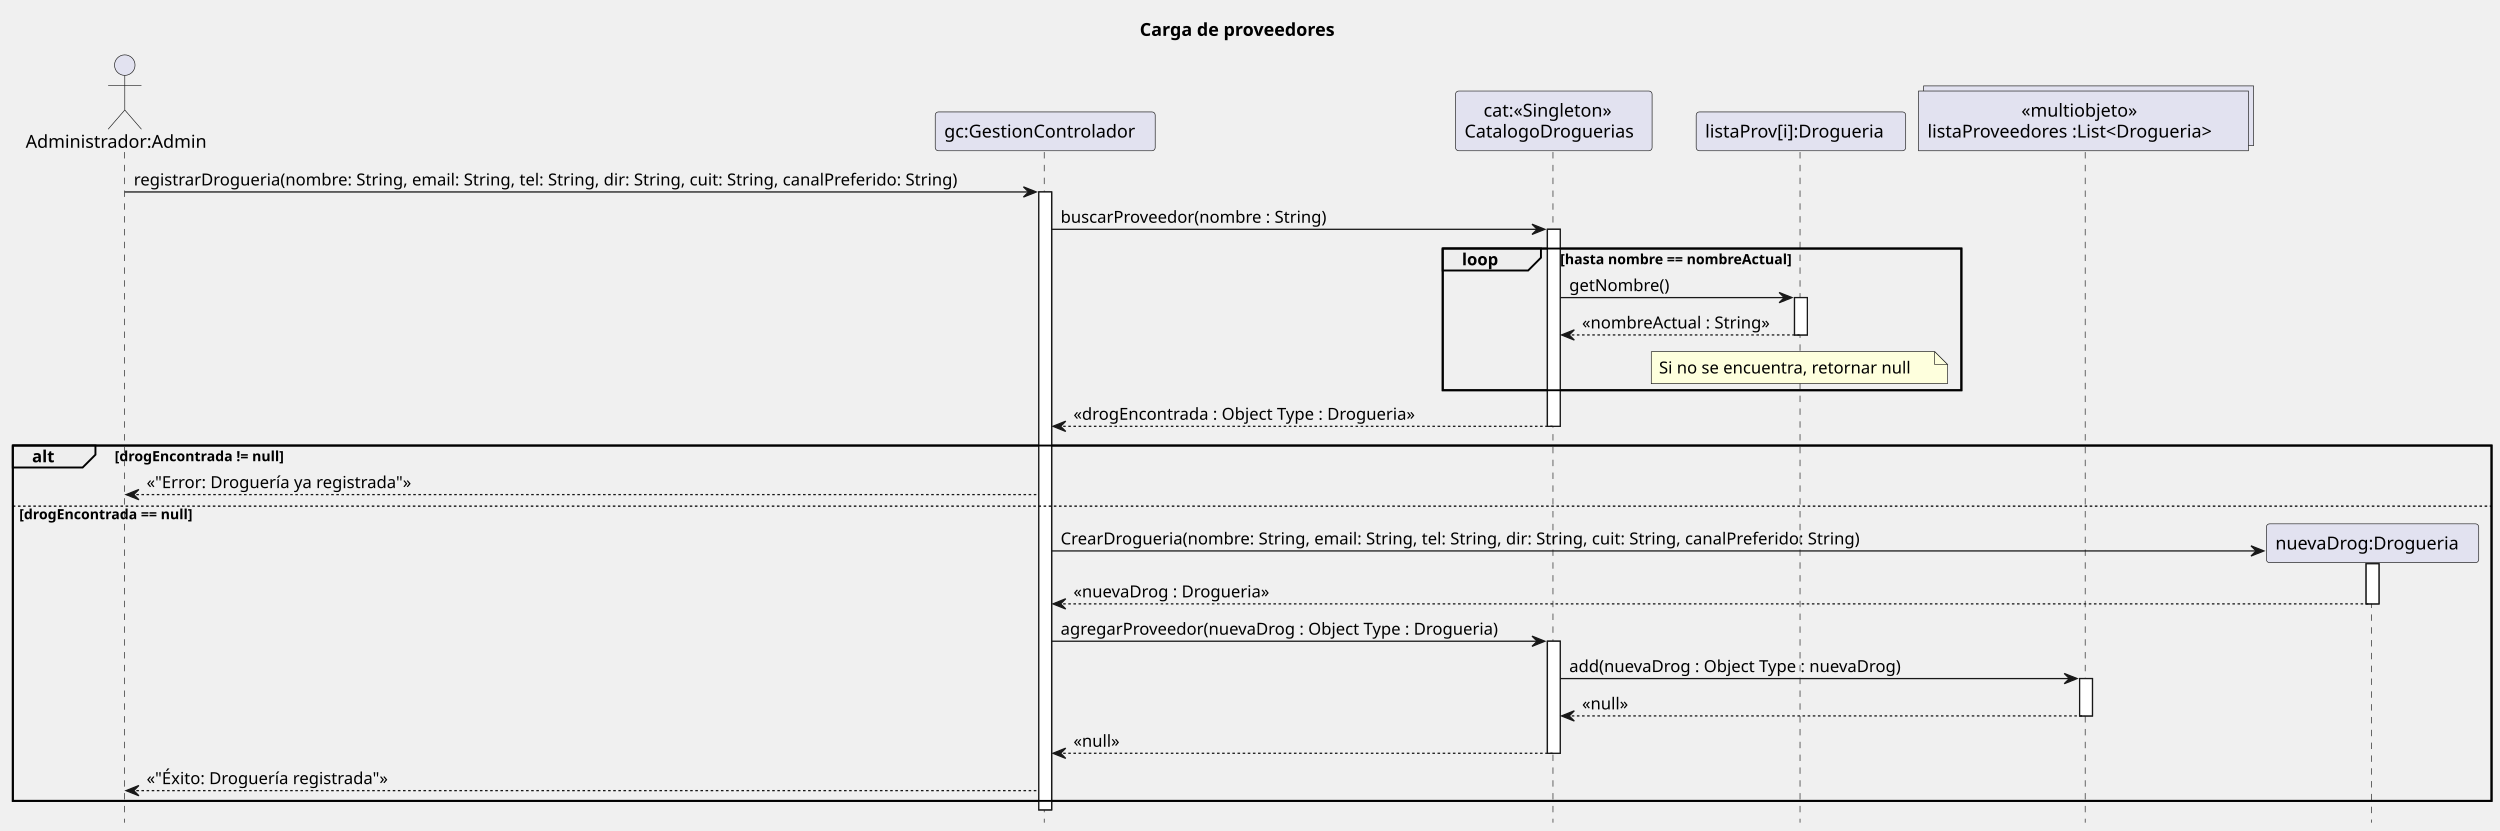
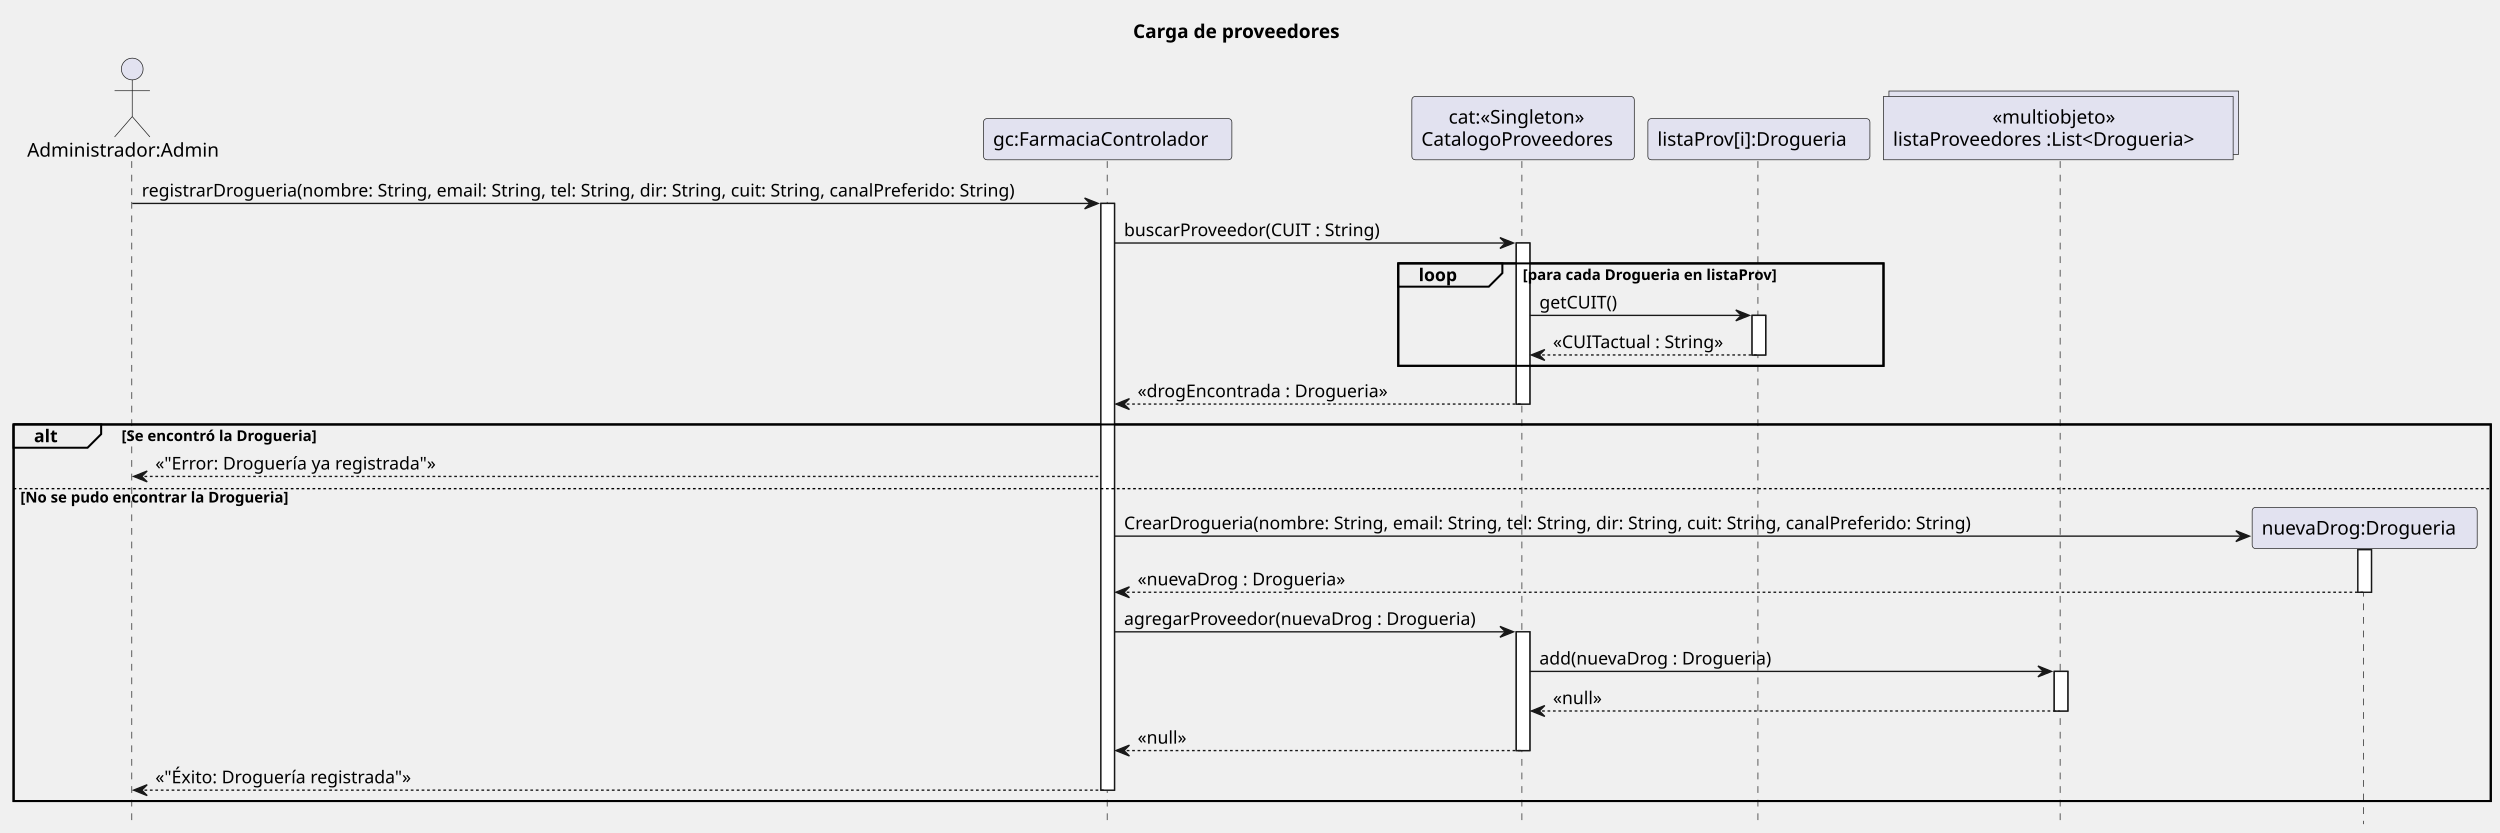
- <svg xmlns="http://www.w3.org/2000/svg" contentStyleType="text/css" data-diagram-type="SEQUENCE" height="648px" preserveAspectRatio="none" style="width:1950px;height:648px;background:#FFFFFF;" version="1.1" viewBox="0 0 1950 648" width="1950px" zoomAndPan="magnify">
+ <svg xmlns="http://www.w3.org/2000/svg" contentStyleType="text/css" data-diagram-type="SEQUENCE" height="613px" preserveAspectRatio="none" style="width:1840px;height:613px;background:#FFFFFF;" version="1.1" viewBox="0 0 1840 613" width="1840px" zoomAndPan="magnify">
  <defs />
  <g>
-     <text fill="#000000" font-family="sans-serif" font-size="14" font-weight="bold" lengthAdjust="spacing" textLength="174.392" x="889.005" y="27.995">Carga de proveedores</text>
+     <text fill="#000000" font-family="sans-serif" font-size="14" font-weight="bold" lengthAdjust="spacing" textLength="174.392" x="833.912" y="27.995">Carga de proveedores</text>
    <g>
-       <rect fill="#FFFFFF" height="481.961" style="stroke:#181818;stroke-width:1;" width="10" x="810.269" y="149.727" />
+       <rect fill="#FFFFFF" height="431.828" style="stroke:#181818;stroke-width:1;" width="10" x="810.269" y="149.727" />
    </g>
    <g>
-       <rect fill="#FFFFFF" height="153.664" style="stroke:#181818;stroke-width:1;" width="10" x="1206.976" y="178.859" />
+       <rect fill="#FFFFFF" height="118.531" style="stroke:#181818;stroke-width:1;" width="10" x="1115.976" y="178.859" />
    </g>
    <g>
-       <rect fill="#FFFFFF" height="87.398" style="stroke:#181818;stroke-width:1;" width="10" x="1206.976" y="500.156" />
+       <rect fill="#FFFFFF" height="87.398" style="stroke:#181818;stroke-width:1;" width="10" x="1115.976" y="465.023" />
    </g>
    <g>
-       <rect fill="#FFFFFF" height="29.133" style="stroke:#181818;stroke-width:1;" width="10" x="1399.731" y="232.125" />
+       <rect fill="#FFFFFF" height="29.133" style="stroke:#181818;stroke-width:1;" width="10" x="1289.546" y="232.125" />
    </g>
    <g>
-       <rect fill="#FFFFFF" height="29.133" style="stroke:#181818;stroke-width:1;" width="10" x="1622.107" y="529.289" />
+       <rect fill="#FFFFFF" height="29.133" style="stroke:#181818;stroke-width:1;" width="10" x="1511.922" y="494.156" />
    </g>
    <g>
-       <rect fill="#FFFFFF" height="31.297" style="stroke:#181818;stroke-width:1;" width="10" x="1845.587" y="439.727" />
+       <rect fill="#FFFFFF" height="31.297" style="stroke:#181818;stroke-width:1;" width="10" x="1735.402" y="404.594" />
    </g>
-     <rect fill="none" height="110.531" style="stroke:#000000;stroke-width:1.5;" width="404.567" x="1125.314" y="193.859" />
-     <rect fill="none" height="277.164" style="stroke:#000000;stroke-width:1.5;" width="1933.401" x="10" y="347.523" />
+     <rect fill="none" height="75.398" style="stroke:#000000;stroke-width:1.5;" width="357.141" x="1029.116" y="193.859" />
+     <rect fill="none" height="277.164" style="stroke:#000000;stroke-width:1.5;" width="1823.216" x="10" y="312.391" />
    <g class="participant-lifeline" data-entity-uid="part1" data-qualified-name="admin" id="part1-lifeline">
      <g>
-         <rect fill="#000000" fill-opacity="0" height="523.094" width="8" x="93.331" y="118.594" />
-         <line style="stroke:#181818;stroke-width:0.5;stroke-dasharray:5,5;" x1="97" x2="97" y1="118.594" y2="641.688" />
+         <rect fill="#000000" fill-opacity="0" height="487.961" width="8" x="93.331" y="118.594" />
+         <line style="stroke:#181818;stroke-width:0.5;stroke-dasharray:5,5;" x1="97" x2="97" y1="118.594" y2="606.555" />
      </g>
    </g>
    <g class="participant-lifeline" data-entity-uid="part2" data-qualified-name="ctrl" id="part2-lifeline">
      <g>
-         <rect fill="#000000" fill-opacity="0" height="523.094" width="8" x="811.269" y="118.594" />
-         <line style="stroke:#181818;stroke-width:0.5;stroke-dasharray:5,5;" x1="814.481" x2="814.481" y1="118.594" y2="641.688" />
+         <rect fill="#000000" fill-opacity="0" height="487.961" width="8" x="811.269" y="118.594" />
+         <line style="stroke:#181818;stroke-width:0.5;stroke-dasharray:5,5;" x1="814.883" x2="814.883" y1="118.594" y2="606.555" />
      </g>
    </g>
    <g class="participant-lifeline" data-entity-uid="part3" data-qualified-name="cat" id="part3-lifeline">
      <g>
-         <rect fill="#000000" fill-opacity="0" height="523.094" width="8" x="1207.976" y="118.594" />
-         <line style="stroke:#181818;stroke-width:0.5;stroke-dasharray:5,5;" x1="1211.314" x2="1211.314" y1="118.594" y2="641.688" />
+         <rect fill="#000000" fill-opacity="0" height="487.961" width="8" x="1116.976" y="118.594" />
+         <line style="stroke:#181818;stroke-width:0.5;stroke-dasharray:5,5;" x1="1120.116" x2="1120.116" y1="118.594" y2="606.555" />
      </g>
    </g>
    <g class="participant-lifeline" data-entity-uid="part4" data-qualified-name="drog_actual" id="part4-lifeline">
      <g>
-         <rect fill="#000000" fill-opacity="0" height="523.094" width="8" x="1400.731" y="118.594" />
-         <line style="stroke:#181818;stroke-width:0.5;stroke-dasharray:5,5;" x1="1404.021" x2="1404.021" y1="118.594" y2="641.688" />
+         <rect fill="#000000" fill-opacity="0" height="487.961" width="8" x="1290.546" y="118.594" />
+         <line style="stroke:#181818;stroke-width:0.5;stroke-dasharray:5,5;" x1="1293.836" x2="1293.836" y1="118.594" y2="606.555" />
      </g>
    </g>
    <g class="participant-lifeline" data-entity-uid="part5" data-qualified-name="lista_drog" id="part5-lifeline">
      <g>
-         <rect fill="#000000" fill-opacity="0" height="523.094" width="8" x="1623.107" y="118.594" />
-         <line style="stroke:#181818;stroke-width:0.5;stroke-dasharray:5,5;" x1="1626.441" x2="1626.441" y1="118.594" y2="641.688" />
+         <rect fill="#000000" fill-opacity="0" height="487.961" width="8" x="1512.922" y="118.594" />
+         <line style="stroke:#181818;stroke-width:0.5;stroke-dasharray:5,5;" x1="1516.256" x2="1516.256" y1="118.594" y2="606.555" />
      </g>
    </g>
    <g class="participant-lifeline" data-entity-uid="part6" data-qualified-name="nuevo_drog" id="part6-lifeline">
      <g>
-         <rect fill="#000000" fill-opacity="0" height="202.445" width="8" x="1846.587" y="439.242" />
-         <line style="stroke:#181818;stroke-width:0.5;stroke-dasharray:5,5;" x1="1849.773" x2="1849.773" y1="439.242" y2="641.688" />
+         <rect fill="#000000" fill-opacity="0" height="202.445" width="8" x="1736.402" y="404.109" />
+         <line style="stroke:#181818;stroke-width:0.5;stroke-dasharray:5,5;" x1="1739.588" x2="1739.588" y1="404.109" y2="606.555" />
      </g>
    </g>
    <g class="participant participant-head" data-entity-uid="part1" data-qualified-name="admin" id="part1-head">
      <text fill="#000000" font-family="sans-serif" font-size="14" lengthAdjust="spacing" textLength="148.661" x="20" y="115.292">Administrador:Admin</text>
      <ellipse cx="97.331" cy="50.797" fill="#E2E2F0" rx="8" ry="8" style="stroke:#181818;stroke-width:0.5;" />
      <path d="M97.331,58.797 L97.331,85.797 M84.331,66.797 L110.331,66.797 M97.331,85.797 L84.331,100.797 M97.331,85.797 L110.331,100.797" fill="none" style="stroke:#181818;stroke-width:0.5;" />
    </g>
    <g class="participant participant-head" data-entity-uid="part2" data-qualified-name="ctrl" id="part2-head">
-       <rect fill="#E2E2F0" height="30.297" rx="2.5" ry="2.5" style="stroke:#181818;stroke-width:0.5;" width="171.575" x="729.481" y="87.297" />
-       <text fill="#000000" font-family="sans-serif" font-size="14" lengthAdjust="spacing" textLength="157.575" x="736.481" y="107.292">gc:GestionControlador</text>
+       <rect fill="#E2E2F0" height="30.297" rx="2.5" ry="2.5" style="stroke:#181818;stroke-width:0.5;" width="182.773" x="723.883" y="87.297" />
+       <text fill="#000000" font-family="sans-serif" font-size="14" lengthAdjust="spacing" textLength="168.773" x="730.883" y="107.292">gc:FarmaciaControlador</text>
    </g>
    <g class="participant participant-head" data-entity-uid="part3" data-qualified-name="cat" id="part3-head">
-       <rect fill="#E2E2F0" height="46.594" rx="2.5" ry="2.5" style="stroke:#181818;stroke-width:0.5;" width="153.323" x="1135.314" y="71" />
-       <text fill="#000000" font-family="sans-serif" font-size="14" lengthAdjust="spacing" textLength="109.58" x="1157.186" y="90.995">cat:«Singleton»</text>
-       <text fill="#000000" font-family="sans-serif" font-size="14" lengthAdjust="spacing" textLength="139.323" x="1142.314" y="107.292">CatalogoDroguerias</text>
+       <rect fill="#E2E2F0" height="46.594" rx="2.5" ry="2.5" style="stroke:#181818;stroke-width:0.5;" width="163.721" x="1039.116" y="71" />
+       <text fill="#000000" font-family="sans-serif" font-size="14" lengthAdjust="spacing" textLength="109.58" x="1066.186" y="90.995">cat:«Singleton»</text>
+       <text fill="#000000" font-family="sans-serif" font-size="14" lengthAdjust="spacing" textLength="149.721" x="1046.116" y="107.292">CatalogoProveedores</text>
    </g>
    <g class="participant participant-head" data-entity-uid="part4" data-qualified-name="drog_actual" id="part4-head">
-       <rect fill="#E2E2F0" height="30.297" rx="2.5" ry="2.5" style="stroke:#181818;stroke-width:0.5;" width="163.42" x="1323.021" y="87.297" />
-       <text fill="#000000" font-family="sans-serif" font-size="14" lengthAdjust="spacing" textLength="149.42" x="1330.021" y="107.292">listaProv[i]:Drogueria</text>
+       <rect fill="#E2E2F0" height="30.297" rx="2.5" ry="2.5" style="stroke:#181818;stroke-width:0.5;" width="163.42" x="1212.836" y="87.297" />
+       <text fill="#000000" font-family="sans-serif" font-size="14" lengthAdjust="spacing" textLength="149.42" x="1219.836" y="107.292">listaProv[i]:Drogueria</text>
    </g>
    <g class="participant participant-head" data-entity-uid="part5" data-qualified-name="lista_drog" id="part5-head">
-       <rect fill="#E2E2F0" height="46.594" style="stroke:#181818;stroke-width:0.5;" width="257.332" x="1500.441" y="67" />
-       <rect fill="#E2E2F0" height="46.594" style="stroke:#181818;stroke-width:0.5;" width="257.332" x="1496.441" y="71" />
-       <text fill="#000000" font-family="sans-serif" font-size="14" lengthAdjust="spacing" textLength="96.92" x="1576.647" y="90.995">«multiobjeto»</text>
-       <text fill="#000000" font-family="sans-serif" font-size="14" lengthAdjust="spacing" textLength="243.332" x="1503.441" y="107.292">listaProveedores :List&lt;Drogueria&gt;</text>
+       <rect fill="#E2E2F0" height="46.594" style="stroke:#181818;stroke-width:0.5;" width="257.332" x="1390.256" y="67" />
+       <rect fill="#E2E2F0" height="46.594" style="stroke:#181818;stroke-width:0.5;" width="257.332" x="1386.256" y="71" />
+       <text fill="#000000" font-family="sans-serif" font-size="14" lengthAdjust="spacing" textLength="96.92" x="1466.462" y="90.995">«multiobjeto»</text>
+       <text fill="#000000" font-family="sans-serif" font-size="14" lengthAdjust="spacing" textLength="243.332" x="1393.256" y="107.292">listaProveedores :List&lt;Drogueria&gt;</text>
    </g>
    <g>
-       <rect fill="#FFFFFF" height="481.961" style="stroke:#181818;stroke-width:1;" width="10" x="810.269" y="149.727" />
+       <rect fill="#FFFFFF" height="431.828" style="stroke:#181818;stroke-width:1;" width="10" x="810.269" y="149.727" />
    </g>
    <g>
-       <rect fill="#FFFFFF" height="153.664" style="stroke:#181818;stroke-width:1;" width="10" x="1206.976" y="178.859" />
+       <rect fill="#FFFFFF" height="118.531" style="stroke:#181818;stroke-width:1;" width="10" x="1115.976" y="178.859" />
    </g>
    <g>
-       <rect fill="#FFFFFF" height="87.398" style="stroke:#181818;stroke-width:1;" width="10" x="1206.976" y="500.156" />
+       <rect fill="#FFFFFF" height="87.398" style="stroke:#181818;stroke-width:1;" width="10" x="1115.976" y="465.023" />
    </g>
    <g>
-       <rect fill="#FFFFFF" height="29.133" style="stroke:#181818;stroke-width:1;" width="10" x="1399.731" y="232.125" />
+       <rect fill="#FFFFFF" height="29.133" style="stroke:#181818;stroke-width:1;" width="10" x="1289.546" y="232.125" />
    </g>
    <g>
-       <rect fill="#FFFFFF" height="29.133" style="stroke:#181818;stroke-width:1;" width="10" x="1622.107" y="529.289" />
+       <rect fill="#FFFFFF" height="29.133" style="stroke:#181818;stroke-width:1;" width="10" x="1511.922" y="494.156" />
    </g>
    <g>
-       <rect fill="#FFFFFF" height="31.297" style="stroke:#181818;stroke-width:1;" width="10" x="1845.587" y="439.727" />
+       <rect fill="#FFFFFF" height="31.297" style="stroke:#181818;stroke-width:1;" width="10" x="1735.402" y="404.594" />
    </g>
    <g class="message" data-entity-1="part1" data-entity-2="part2" id="msg1">
      <polygon fill="#181818" points="798.269,145.727,808.269,149.727,798.269,153.727,802.269,149.727" style="stroke:#181818;stroke-width:1;" />
      <line style="stroke:#181818;stroke-width:1;" x1="97.331" x2="804.269" y1="149.727" y2="149.727" />
      <text fill="#000000" font-family="sans-serif" font-size="13" lengthAdjust="spacing" textLength="693.938" x="104.331" y="144.661">registrarDrogueria(nombre: String, email: String, tel: String, dir: String, cuit: String, canalPreferido: String)</text>
    </g>
    <g class="message" data-entity-1="part2" data-entity-2="part3" id="msg2">
-       <polygon fill="#181818" points="1194.976,174.859,1204.976,178.859,1194.976,182.859,1198.976,178.859" style="stroke:#181818;stroke-width:1;" />
-       <line style="stroke:#181818;stroke-width:1;" x1="820.269" x2="1200.976" y1="178.859" y2="178.859" />
-       <text fill="#000000" font-family="sans-serif" font-size="13" lengthAdjust="spacing" textLength="222.136" x="827.269" y="173.793">buscarProveedor(nombre : String)</text>
+       <polygon fill="#181818" points="1103.976,174.859,1113.976,178.859,1103.976,182.859,1107.976,178.859" style="stroke:#181818;stroke-width:1;" />
+       <line style="stroke:#181818;stroke-width:1;" x1="820.269" x2="1109.976" y1="178.859" y2="178.859" />
+       <text fill="#000000" font-family="sans-serif" font-size="13" lengthAdjust="spacing" textLength="202.052" x="827.269" y="173.793">buscarProveedor(CUIT : String)</text>
    </g>
-     <path d="M1125.314,193.859 L1201.938,193.859 L1201.938,200.992 L1191.938,210.992 L1125.314,210.992 L1125.314,193.859" fill="#EEEEEE" style="stroke:#000000;stroke-width:1.5;" />
-     <rect fill="none" height="110.531" style="stroke:#000000;stroke-width:1.5;" width="404.567" x="1125.314" y="193.859" />
-     <text fill="#000000" font-family="sans-serif" font-size="13" font-weight="bold" lengthAdjust="spacing" textLength="31.624" x="1140.314" y="206.926">loop</text>
-     <text fill="#000000" font-family="sans-serif" font-size="11" font-weight="bold" lengthAdjust="spacing" textLength="208.995" x="1216.938" y="206.07">[hasta nombre == nombreActual]</text>
+     <path d="M1029.116,193.859 L1105.74,193.859 L1105.74,200.992 L1095.74,210.992 L1029.116,210.992 L1029.116,193.859" fill="#EEEEEE" style="stroke:#000000;stroke-width:1.5;" />
+     <rect fill="none" height="75.398" style="stroke:#000000;stroke-width:1.5;" width="357.141" x="1029.116" y="193.859" />
+     <text fill="#000000" font-family="sans-serif" font-size="13" font-weight="bold" lengthAdjust="spacing" textLength="31.624" x="1044.116" y="206.926">loop</text>
+     <text fill="#000000" font-family="sans-serif" font-size="11" font-weight="bold" lengthAdjust="spacing" textLength="214.93" x="1120.74" y="206.07">[para cada Drogueria en listaProv]</text>
    <g class="message" data-entity-1="part3" data-entity-2="part4" id="msg3">
-       <polygon fill="#181818" points="1387.731,228.125,1397.731,232.125,1387.731,236.125,1391.731,232.125" style="stroke:#181818;stroke-width:1;" />
-       <line style="stroke:#181818;stroke-width:1;" x1="1216.976" x2="1393.731" y1="232.125" y2="232.125" />
-       <text fill="#000000" font-family="sans-serif" font-size="13" lengthAdjust="spacing" textLength="83.427" x="1223.976" y="227.059">getNombre()</text>
+       <polygon fill="#181818" points="1277.546,228.125,1287.546,232.125,1277.546,236.125,1281.546,232.125" style="stroke:#181818;stroke-width:1;" />
+       <line style="stroke:#181818;stroke-width:1;" x1="1125.976" x2="1283.546" y1="232.125" y2="232.125" />
+       <text fill="#000000" font-family="sans-serif" font-size="13" lengthAdjust="spacing" textLength="61.858" x="1132.976" y="227.059">getCUIT()</text>
    </g>
    <g class="message" data-entity-1="part4" data-entity-2="part3" id="msg4">
-       <polygon fill="#181818" points="1227.976,257.258,1217.976,261.258,1227.976,265.258,1223.976,261.258" style="stroke:#181818;stroke-width:1;" />
-       <line style="stroke:#181818;stroke-width:1;stroke-dasharray:2,2;" x1="1221.976" x2="1403.731" y1="261.258" y2="261.258" />
-       <text fill="#000000" font-family="sans-serif" font-size="13" lengthAdjust="spacing" textLength="158.755" x="1233.976" y="256.192">«nombreActual : String»</text>
+       <polygon fill="#181818" points="1136.976,257.258,1126.976,261.258,1136.976,265.258,1132.976,261.258" style="stroke:#181818;stroke-width:1;" />
+       <line style="stroke:#181818;stroke-width:1;stroke-dasharray:2,2;" x1="1130.976" x2="1293.546" y1="261.258" y2="261.258" />
+       <text fill="#000000" font-family="sans-serif" font-size="13" lengthAdjust="spacing" textLength="137.744" x="1142.976" y="256.192">«CUITactual : String»</text>
    </g>
-     <path d="M1288,274.258 L1288,299.258 L1519,299.258 L1519,284.258 L1509,274.258 L1288,274.258" fill="#FEFFDD" style="stroke:#181818;stroke-width:0.5;" />
-     <path d="M1509,274.258 L1509,284.258 L1519,284.258 L1509,274.258" fill="#FEFFDD" style="stroke:#181818;stroke-width:0.5;" />
-     <text fill="#000000" font-family="sans-serif" font-size="13" lengthAdjust="spacing" textLength="210.882" x="1294" y="291.325">Si no se encuentra, retornar null</text>
    <g class="message" data-entity-1="part3" data-entity-2="part2" id="msg5">
-       <polygon fill="#181818" points="831.269,328.523,821.269,332.523,831.269,336.523,827.269,332.523" style="stroke:#181818;stroke-width:1;" />
-       <line style="stroke:#181818;stroke-width:1;stroke-dasharray:2,2;" x1="825.269" x2="1210.976" y1="332.523" y2="332.523" />
-       <text fill="#000000" font-family="sans-serif" font-size="13" lengthAdjust="spacing" textLength="288.495" x="837.269" y="327.457">«drogEncontrada : Object Type : Drogueria»</text>
+       <polygon fill="#181818" points="831.269,293.391,821.269,297.391,831.269,301.391,827.269,297.391" style="stroke:#181818;stroke-width:1;" />
+       <line style="stroke:#181818;stroke-width:1;stroke-dasharray:2,2;" x1="825.269" x2="1119.976" y1="297.391" y2="297.391" />
+       <text fill="#000000" font-family="sans-serif" font-size="13" lengthAdjust="spacing" textLength="197.495" x="837.269" y="292.325">«drogEncontrada : Drogueria»</text>
    </g>
-     <path d="M10,347.523 L74.443,347.523 L74.443,354.656 L64.443,364.656 L10,364.656 L10,347.523" fill="#EEEEEE" style="stroke:#000000;stroke-width:1.5;" />
-     <rect fill="none" height="277.164" style="stroke:#000000;stroke-width:1.5;" width="1933.401" x="10" y="347.523" />
-     <text fill="#000000" font-family="sans-serif" font-size="13" font-weight="bold" lengthAdjust="spacing" textLength="19.443" x="25" y="360.59">alt</text>
-     <text fill="#000000" font-family="sans-serif" font-size="11" font-weight="bold" lengthAdjust="spacing" textLength="154.537" x="89.443" y="359.734">[drogEncontrada != null]</text>
+     <path d="M10,312.391 L74.443,312.391 L74.443,319.523 L64.443,329.523 L10,329.523 L10,312.391" fill="#EEEEEE" style="stroke:#000000;stroke-width:1.5;" />
+     <rect fill="none" height="277.164" style="stroke:#000000;stroke-width:1.5;" width="1823.216" x="10" y="312.391" />
+     <text fill="#000000" font-family="sans-serif" font-size="13" font-weight="bold" lengthAdjust="spacing" textLength="19.443" x="25" y="325.457">alt</text>
+     <text fill="#000000" font-family="sans-serif" font-size="11" font-weight="bold" lengthAdjust="spacing" textLength="165.457" x="89.443" y="324.601">[Se encontró la Drogueria]</text>
    <g class="message" data-entity-1="part2" data-entity-2="part1" id="msg6">
-       <polygon fill="#181818" points="108.331,381.789,98.331,385.789,108.331,389.789,104.331,385.789" style="stroke:#181818;stroke-width:1;" />
-       <line style="stroke:#181818;stroke-width:1;stroke-dasharray:2,2;" x1="102.331" x2="809.269" y1="385.789" y2="385.789" />
-       <text fill="#000000" font-family="sans-serif" font-size="13" lengthAdjust="spacing" textLength="223.831" x="114.331" y="380.723">«"Error: Droguería ya registrada"»</text>
+       <polygon fill="#181818" points="108.331,346.656,98.331,350.656,108.331,354.656,104.331,350.656" style="stroke:#181818;stroke-width:1;" />
+       <line style="stroke:#181818;stroke-width:1;stroke-dasharray:2,2;" x1="102.331" x2="809.269" y1="350.656" y2="350.656" />
+       <text fill="#000000" font-family="sans-serif" font-size="13" lengthAdjust="spacing" textLength="223.831" x="114.331" y="345.59">«"Error: Droguería ya registrada"»</text>
    </g>
-     <line style="stroke:#000000;stroke-width:1;stroke-dasharray:2,2;" x1="10" x2="1943.401" y1="394.789" y2="394.789" />
-     <text fill="#000000" font-family="sans-serif" font-size="11" font-weight="bold" lengthAdjust="spacing" textLength="158.737" x="15" y="405">[drogEncontrada == null]</text>
+     <line style="stroke:#000000;stroke-width:1;stroke-dasharray:2,2;" x1="10" x2="1833.216" y1="359.656" y2="359.656" />
+     <text fill="#000000" font-family="sans-serif" font-size="11" font-weight="bold" lengthAdjust="spacing" textLength="224.931" x="15" y="369.867">[No se pudo encontrar la Drogueria]</text>
    <g class="message" data-entity-1="part2" data-entity-2="part6" id="msg7">
-       <polygon fill="#181818" points="1755.773,425.727,1765.773,429.727,1755.773,433.727,1759.773,429.727" style="stroke:#181818;stroke-width:1;" />
-       <line style="stroke:#181818;stroke-width:1;" x1="820.269" x2="1761.773" y1="429.727" y2="429.727" />
-       <text fill="#000000" font-family="sans-serif" font-size="13" lengthAdjust="spacing" textLength="673.937" x="827.269" y="424.661">CrearDrogueria(nombre: String, email: String, tel: String, dir: String, cuit: String, canalPreferido: String)</text>
+       <polygon fill="#181818" points="1645.588,390.594,1655.588,394.594,1645.588,398.594,1649.588,394.594" style="stroke:#181818;stroke-width:1;" />
+       <line style="stroke:#181818;stroke-width:1;" x1="820.269" x2="1651.588" y1="394.594" y2="394.594" />
+       <text fill="#000000" font-family="sans-serif" font-size="13" lengthAdjust="spacing" textLength="673.937" x="827.269" y="389.528">CrearDrogueria(nombre: String, email: String, tel: String, dir: String, cuit: String, canalPreferido: String)</text>
    </g>
-     <rect fill="#E2E2F0" height="30.297" rx="2.5" ry="2.5" style="stroke:#181818;stroke-width:0.5;" width="165.628" x="1767.773" y="408.594" />
-     <text fill="#000000" font-family="sans-serif" font-size="14" lengthAdjust="spacing" textLength="151.628" x="1774.773" y="428.589">nuevaDrog:Drogueria</text>
+     <rect fill="#E2E2F0" height="30.297" rx="2.5" ry="2.5" style="stroke:#181818;stroke-width:0.5;" width="165.628" x="1657.588" y="373.461" />
+     <text fill="#000000" font-family="sans-serif" font-size="14" lengthAdjust="spacing" textLength="151.628" x="1664.588" y="393.456">nuevaDrog:Drogueria</text>
    <g class="message" data-entity-1="part6" data-entity-2="part2" id="msg9">
-       <polygon fill="#181818" points="831.269,467.023,821.269,471.023,831.269,475.023,827.269,471.023" style="stroke:#181818;stroke-width:1;" />
-       <line style="stroke:#181818;stroke-width:1;stroke-dasharray:2,2;" x1="825.269" x2="1849.587" y1="471.023" y2="471.023" />
-       <text fill="#000000" font-family="sans-serif" font-size="13" lengthAdjust="spacing" textLength="164.969" x="837.269" y="465.957">«nuevaDrog : Drogueria»</text>
+       <polygon fill="#181818" points="831.269,431.891,821.269,435.891,831.269,439.891,827.269,435.891" style="stroke:#181818;stroke-width:1;" />
+       <line style="stroke:#181818;stroke-width:1;stroke-dasharray:2,2;" x1="825.269" x2="1739.402" y1="435.891" y2="435.891" />
+       <text fill="#000000" font-family="sans-serif" font-size="13" lengthAdjust="spacing" textLength="164.969" x="837.269" y="430.825">«nuevaDrog : Drogueria»</text>
    </g>
    <g class="message" data-entity-1="part2" data-entity-2="part3" id="msg10">
-       <polygon fill="#181818" points="1194.976,496.156,1204.976,500.156,1194.976,504.156,1198.976,500.156" style="stroke:#181818;stroke-width:1;" />
-       <line style="stroke:#181818;stroke-width:1;" x1="820.269" x2="1200.976" y1="500.156" y2="500.156" />
-       <text fill="#000000" font-family="sans-serif" font-size="13" lengthAdjust="spacing" textLength="367.707" x="827.269" y="495.09">agregarProveedor(nuevaDrog : Object Type : Drogueria)</text>
+       <polygon fill="#181818" points="1103.976,461.023,1113.976,465.023,1103.976,469.023,1107.976,465.023" style="stroke:#181818;stroke-width:1;" />
+       <line style="stroke:#181818;stroke-width:1;" x1="820.269" x2="1109.976" y1="465.023" y2="465.023" />
+       <text fill="#000000" font-family="sans-serif" font-size="13" lengthAdjust="spacing" textLength="276.707" x="827.269" y="459.957">agregarProveedor(nuevaDrog : Drogueria)</text>
    </g>
    <g class="message" data-entity-1="part3" data-entity-2="part5" id="msg11">
-       <polygon fill="#181818" points="1610.107,525.289,1620.107,529.289,1610.107,533.289,1614.107,529.289" style="stroke:#181818;stroke-width:1;" />
-       <line style="stroke:#181818;stroke-width:1;" x1="1216.976" x2="1616.107" y1="529.289" y2="529.289" />
-       <text fill="#000000" font-family="sans-serif" font-size="13" lengthAdjust="spacing" textLength="281.652" x="1223.976" y="524.223">add(nuevaDrog : Object Type : nuevaDrog)</text>
+       <polygon fill="#181818" points="1499.922,490.156,1509.922,494.156,1499.922,498.156,1503.922,494.156" style="stroke:#181818;stroke-width:1;" />
+       <line style="stroke:#181818;stroke-width:1;" x1="1125.976" x2="1505.922" y1="494.156" y2="494.156" />
+       <text fill="#000000" font-family="sans-serif" font-size="13" lengthAdjust="spacing" textLength="183.676" x="1132.976" y="489.09">add(nuevaDrog : Drogueria)</text>
    </g>
    <g class="message" data-entity-1="part5" data-entity-2="part3" id="msg12">
-       <polygon fill="#181818" points="1227.976,554.422,1217.976,558.422,1227.976,562.422,1223.976,558.422" style="stroke:#181818;stroke-width:1;" />
-       <line style="stroke:#181818;stroke-width:1;stroke-dasharray:2,2;" x1="1221.976" x2="1626.107" y1="558.422" y2="558.422" />
-       <text fill="#000000" font-family="sans-serif" font-size="13" lengthAdjust="spacing" textLength="39.609" x="1233.976" y="553.356">«null»</text>
+       <polygon fill="#181818" points="1136.976,519.289,1126.976,523.289,1136.976,527.289,1132.976,523.289" style="stroke:#181818;stroke-width:1;" />
+       <line style="stroke:#181818;stroke-width:1;stroke-dasharray:2,2;" x1="1130.976" x2="1515.922" y1="523.289" y2="523.289" />
+       <text fill="#000000" font-family="sans-serif" font-size="13" lengthAdjust="spacing" textLength="39.609" x="1142.976" y="518.223">«null»</text>
    </g>
    <g class="message" data-entity-1="part3" data-entity-2="part2" id="msg13">
-       <polygon fill="#181818" points="831.269,583.555,821.269,587.555,831.269,591.555,827.269,587.555" style="stroke:#181818;stroke-width:1;" />
-       <line style="stroke:#181818;stroke-width:1;stroke-dasharray:2,2;" x1="825.269" x2="1210.976" y1="587.555" y2="587.555" />
-       <text fill="#000000" font-family="sans-serif" font-size="13" lengthAdjust="spacing" textLength="39.609" x="837.269" y="582.489">«null»</text>
+       <polygon fill="#181818" points="831.269,548.422,821.269,552.422,831.269,556.422,827.269,552.422" style="stroke:#181818;stroke-width:1;" />
+       <line style="stroke:#181818;stroke-width:1;stroke-dasharray:2,2;" x1="825.269" x2="1119.976" y1="552.422" y2="552.422" />
+       <text fill="#000000" font-family="sans-serif" font-size="13" lengthAdjust="spacing" textLength="39.609" x="837.269" y="547.356">«null»</text>
    </g>
    <g class="message" data-entity-1="part2" data-entity-2="part1" id="msg14">
-       <polygon fill="#181818" points="108.331,612.688,98.331,616.688,108.331,620.688,104.331,616.688" style="stroke:#181818;stroke-width:1;" />
-       <line style="stroke:#181818;stroke-width:1;stroke-dasharray:2,2;" x1="102.331" x2="809.269" y1="616.688" y2="616.688" />
-       <text fill="#000000" font-family="sans-serif" font-size="13" lengthAdjust="spacing" textLength="204.407" x="114.331" y="611.622">«"Éxito: Droguería registrada"»</text>
+       <polygon fill="#181818" points="108.331,577.555,98.331,581.555,108.331,585.555,104.331,581.555" style="stroke:#181818;stroke-width:1;" />
+       <line style="stroke:#181818;stroke-width:1;stroke-dasharray:2,2;" x1="102.331" x2="814.269" y1="581.555" y2="581.555" />
+       <text fill="#000000" font-family="sans-serif" font-size="13" lengthAdjust="spacing" textLength="204.407" x="114.331" y="576.489">«"Éxito: Droguería registrada"»</text>
    </g>
  </g>
</svg>
